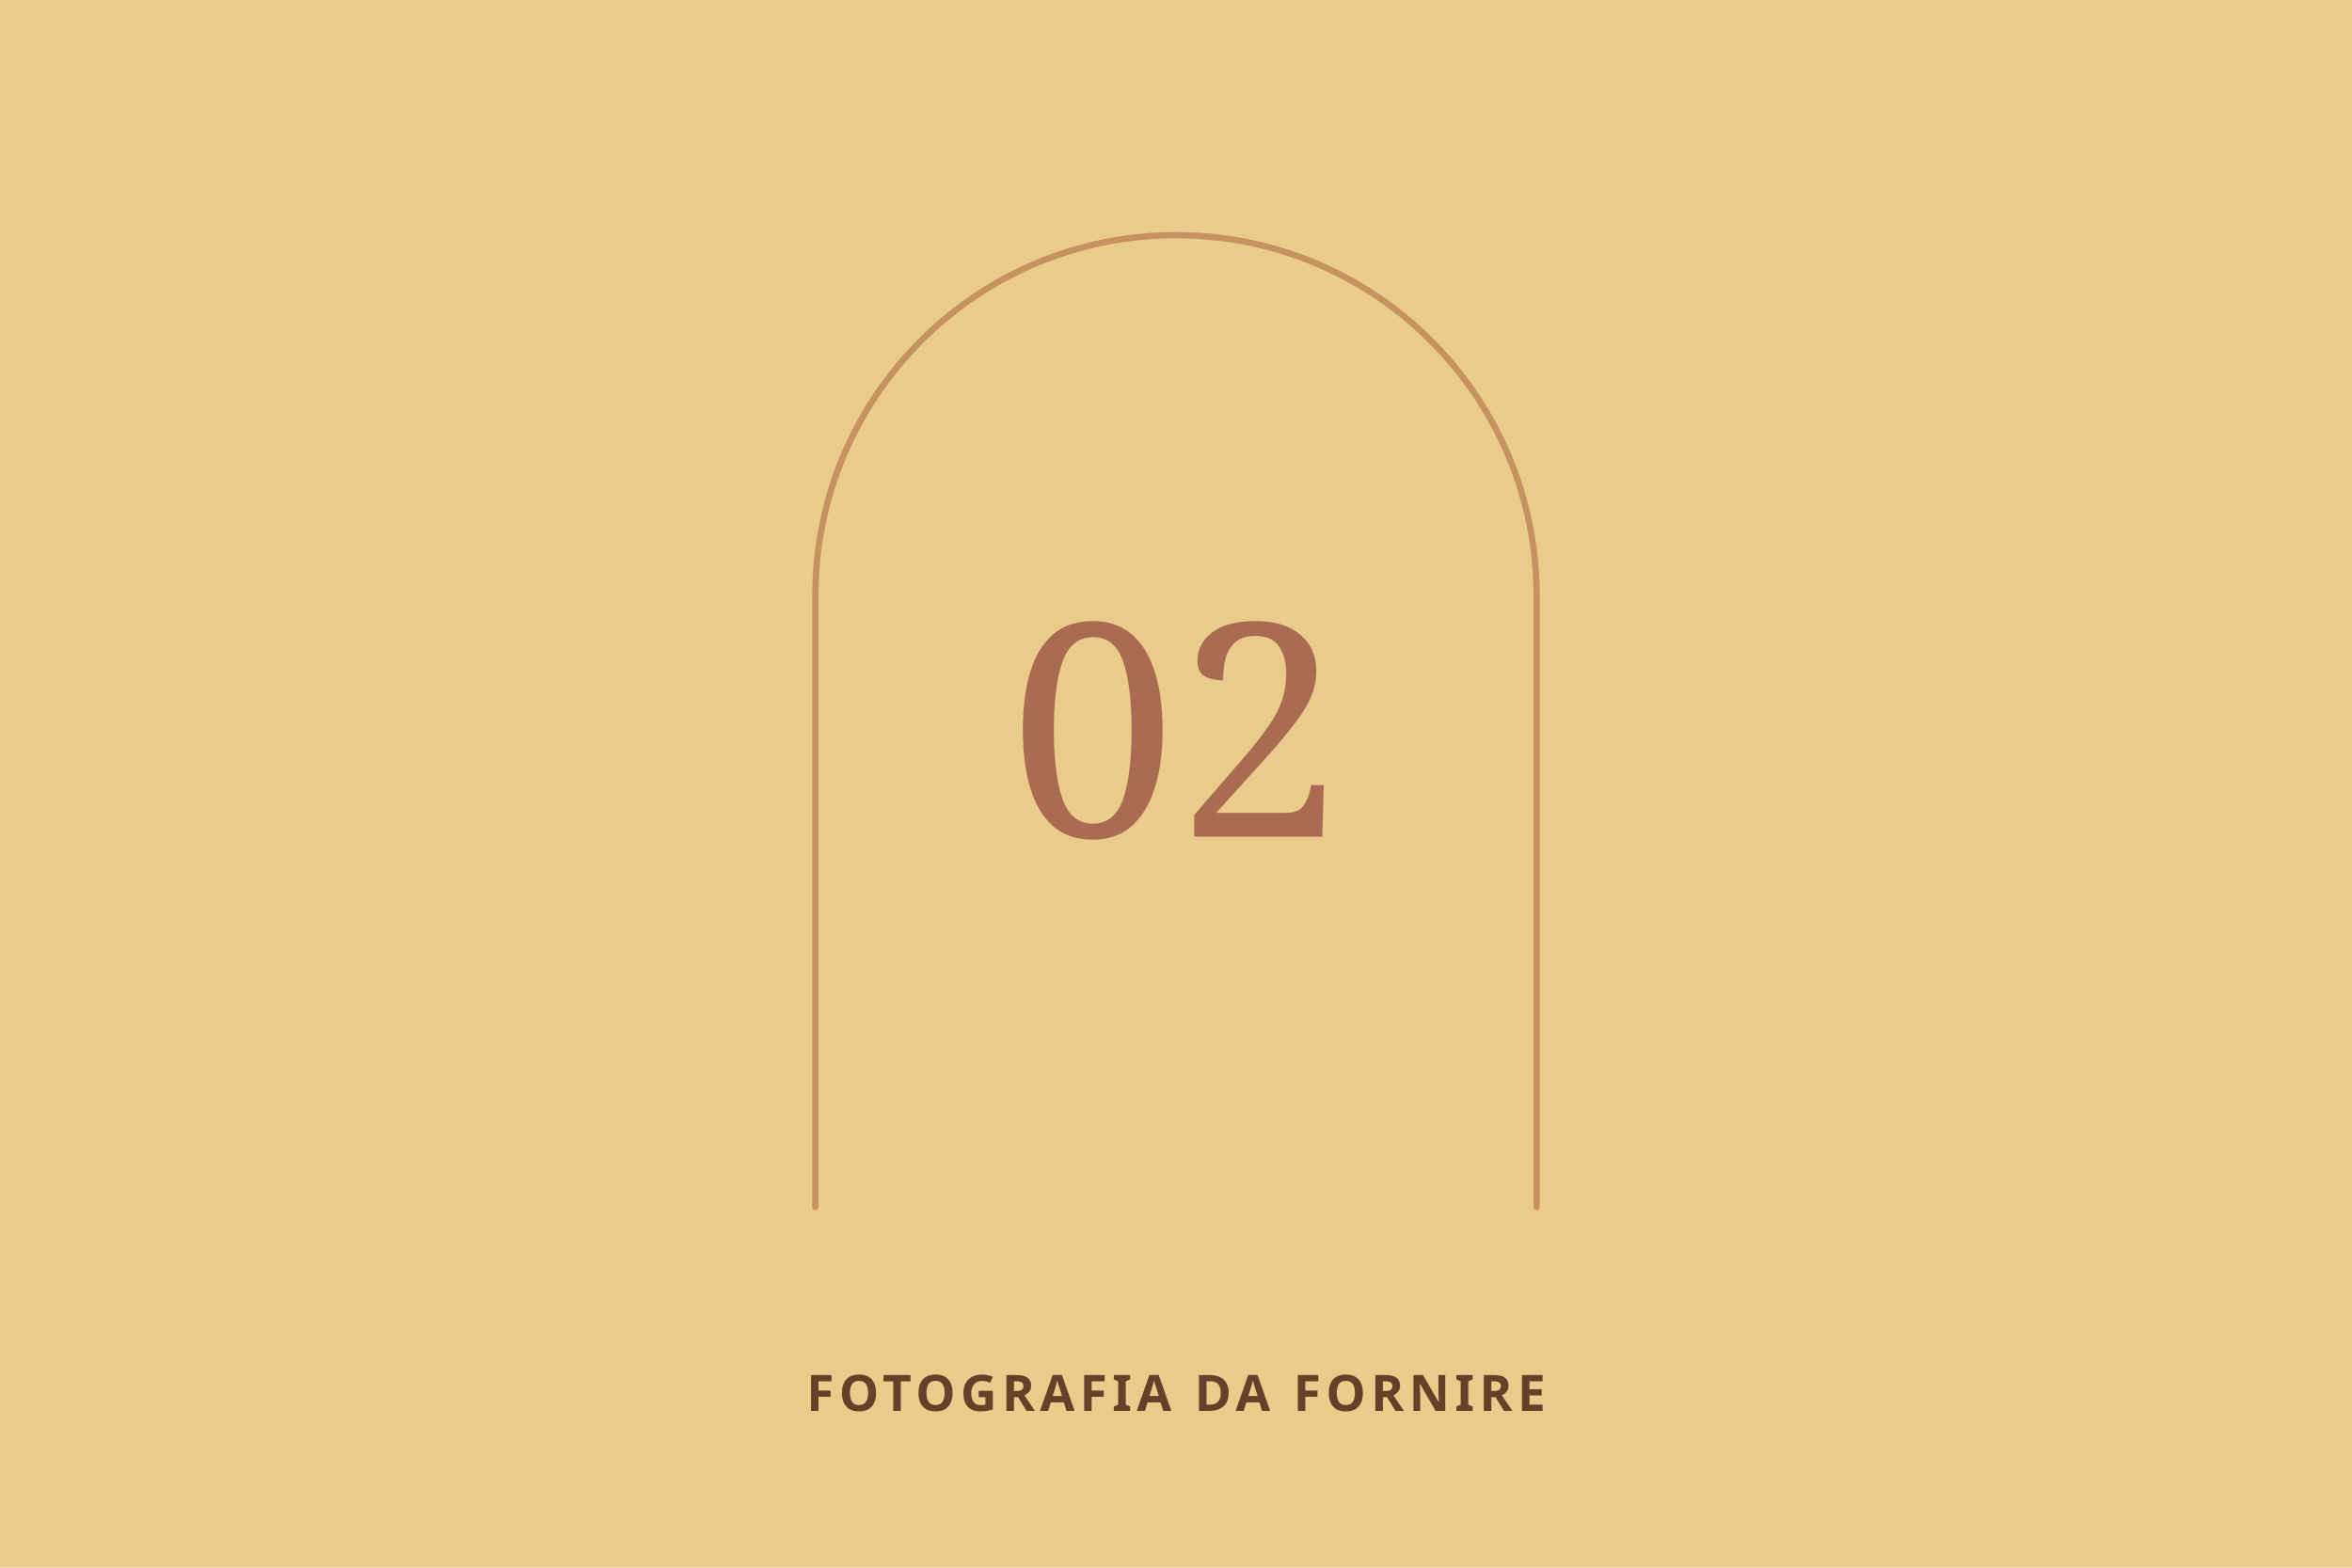
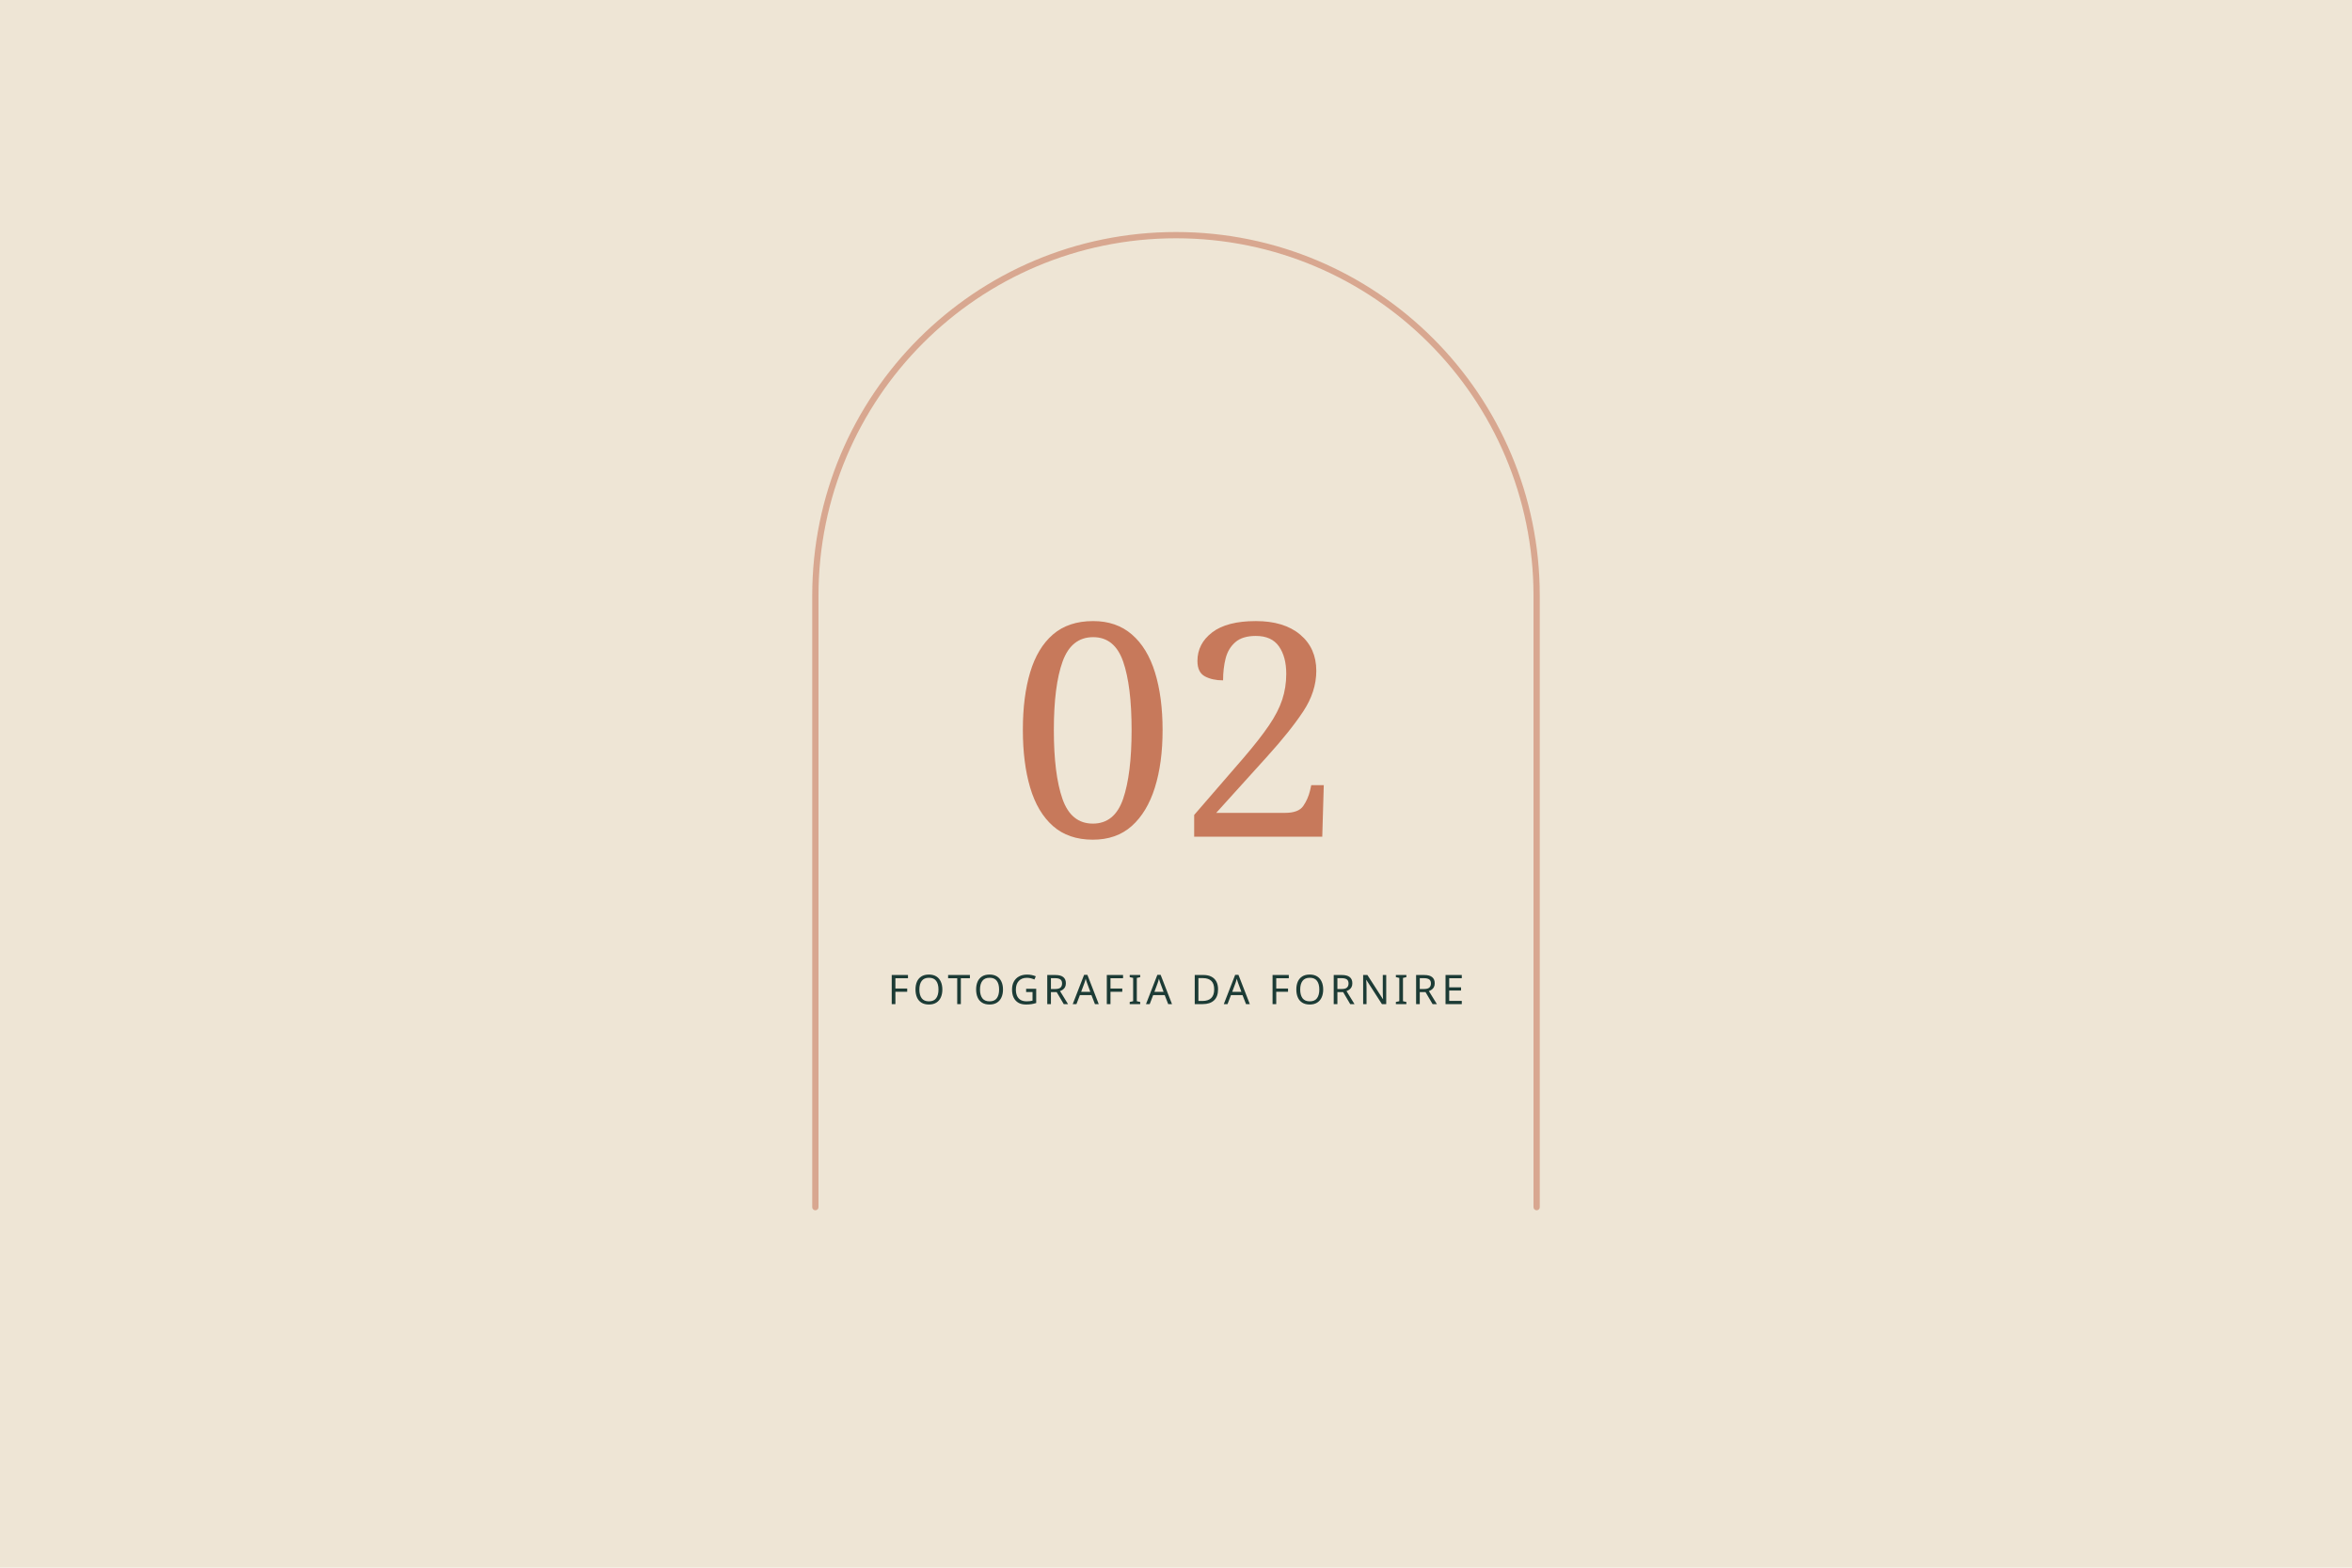
<svg xmlns="http://www.w3.org/2000/svg" viewBox="0 0 900 600" width="900" height="600" role="img">
-   <rect width="900" height="600" fill="#eacb89" />
-   <path d="M 312.0 462.0 L 312.0 228.0 A 138.0 138.0 0 0 1 588.0 228.0 L 588.0 462.0" fill="none" stroke="#a05938" stroke-width="2.4" stroke-linecap="round" opacity="0.5" />
-   <text x="450" y="276" fill="#813131" opacity="0.62" font-family="Prata, 'Playfair Display', Georgia, serif" font-size="114" text-anchor="middle" dominant-baseline="central">02</text>
-   <text x="450" y="540" fill="#65412a" font-family="Figtree, 'Segoe UI', system-ui, sans-serif" font-size="19.2" font-weight="600" letter-spacing="1.92" text-anchor="middle">FOTOGRAFIA DA FORNIRE</text>
+   <rect width="900" height="600" fill="#eee5d5" />
+   <path d="M 312.0 462.0 L 312.0 228.0 A 138.0 138.0 0 0 1 588.0 228.0 L 588.0 462.0" fill="none" stroke="#b64c28" stroke-width="2.4" stroke-linecap="round" opacity="0.4" />
+   <text x="450" y="276" fill="#b64c28" opacity="0.7" font-family="'Cormorant Garamond', Georgia, serif" font-size="114" text-anchor="middle" dominant-baseline="central">02</text>
+   <text x="450" y="384.3" fill="#1c3b35" font-family="Sora, 'Segoe UI', system-ui, sans-serif" font-size="15.6" font-weight="500" letter-spacing="1.56" text-anchor="middle">FOTOGRAFIA DA FORNIRE</text>
</svg>
